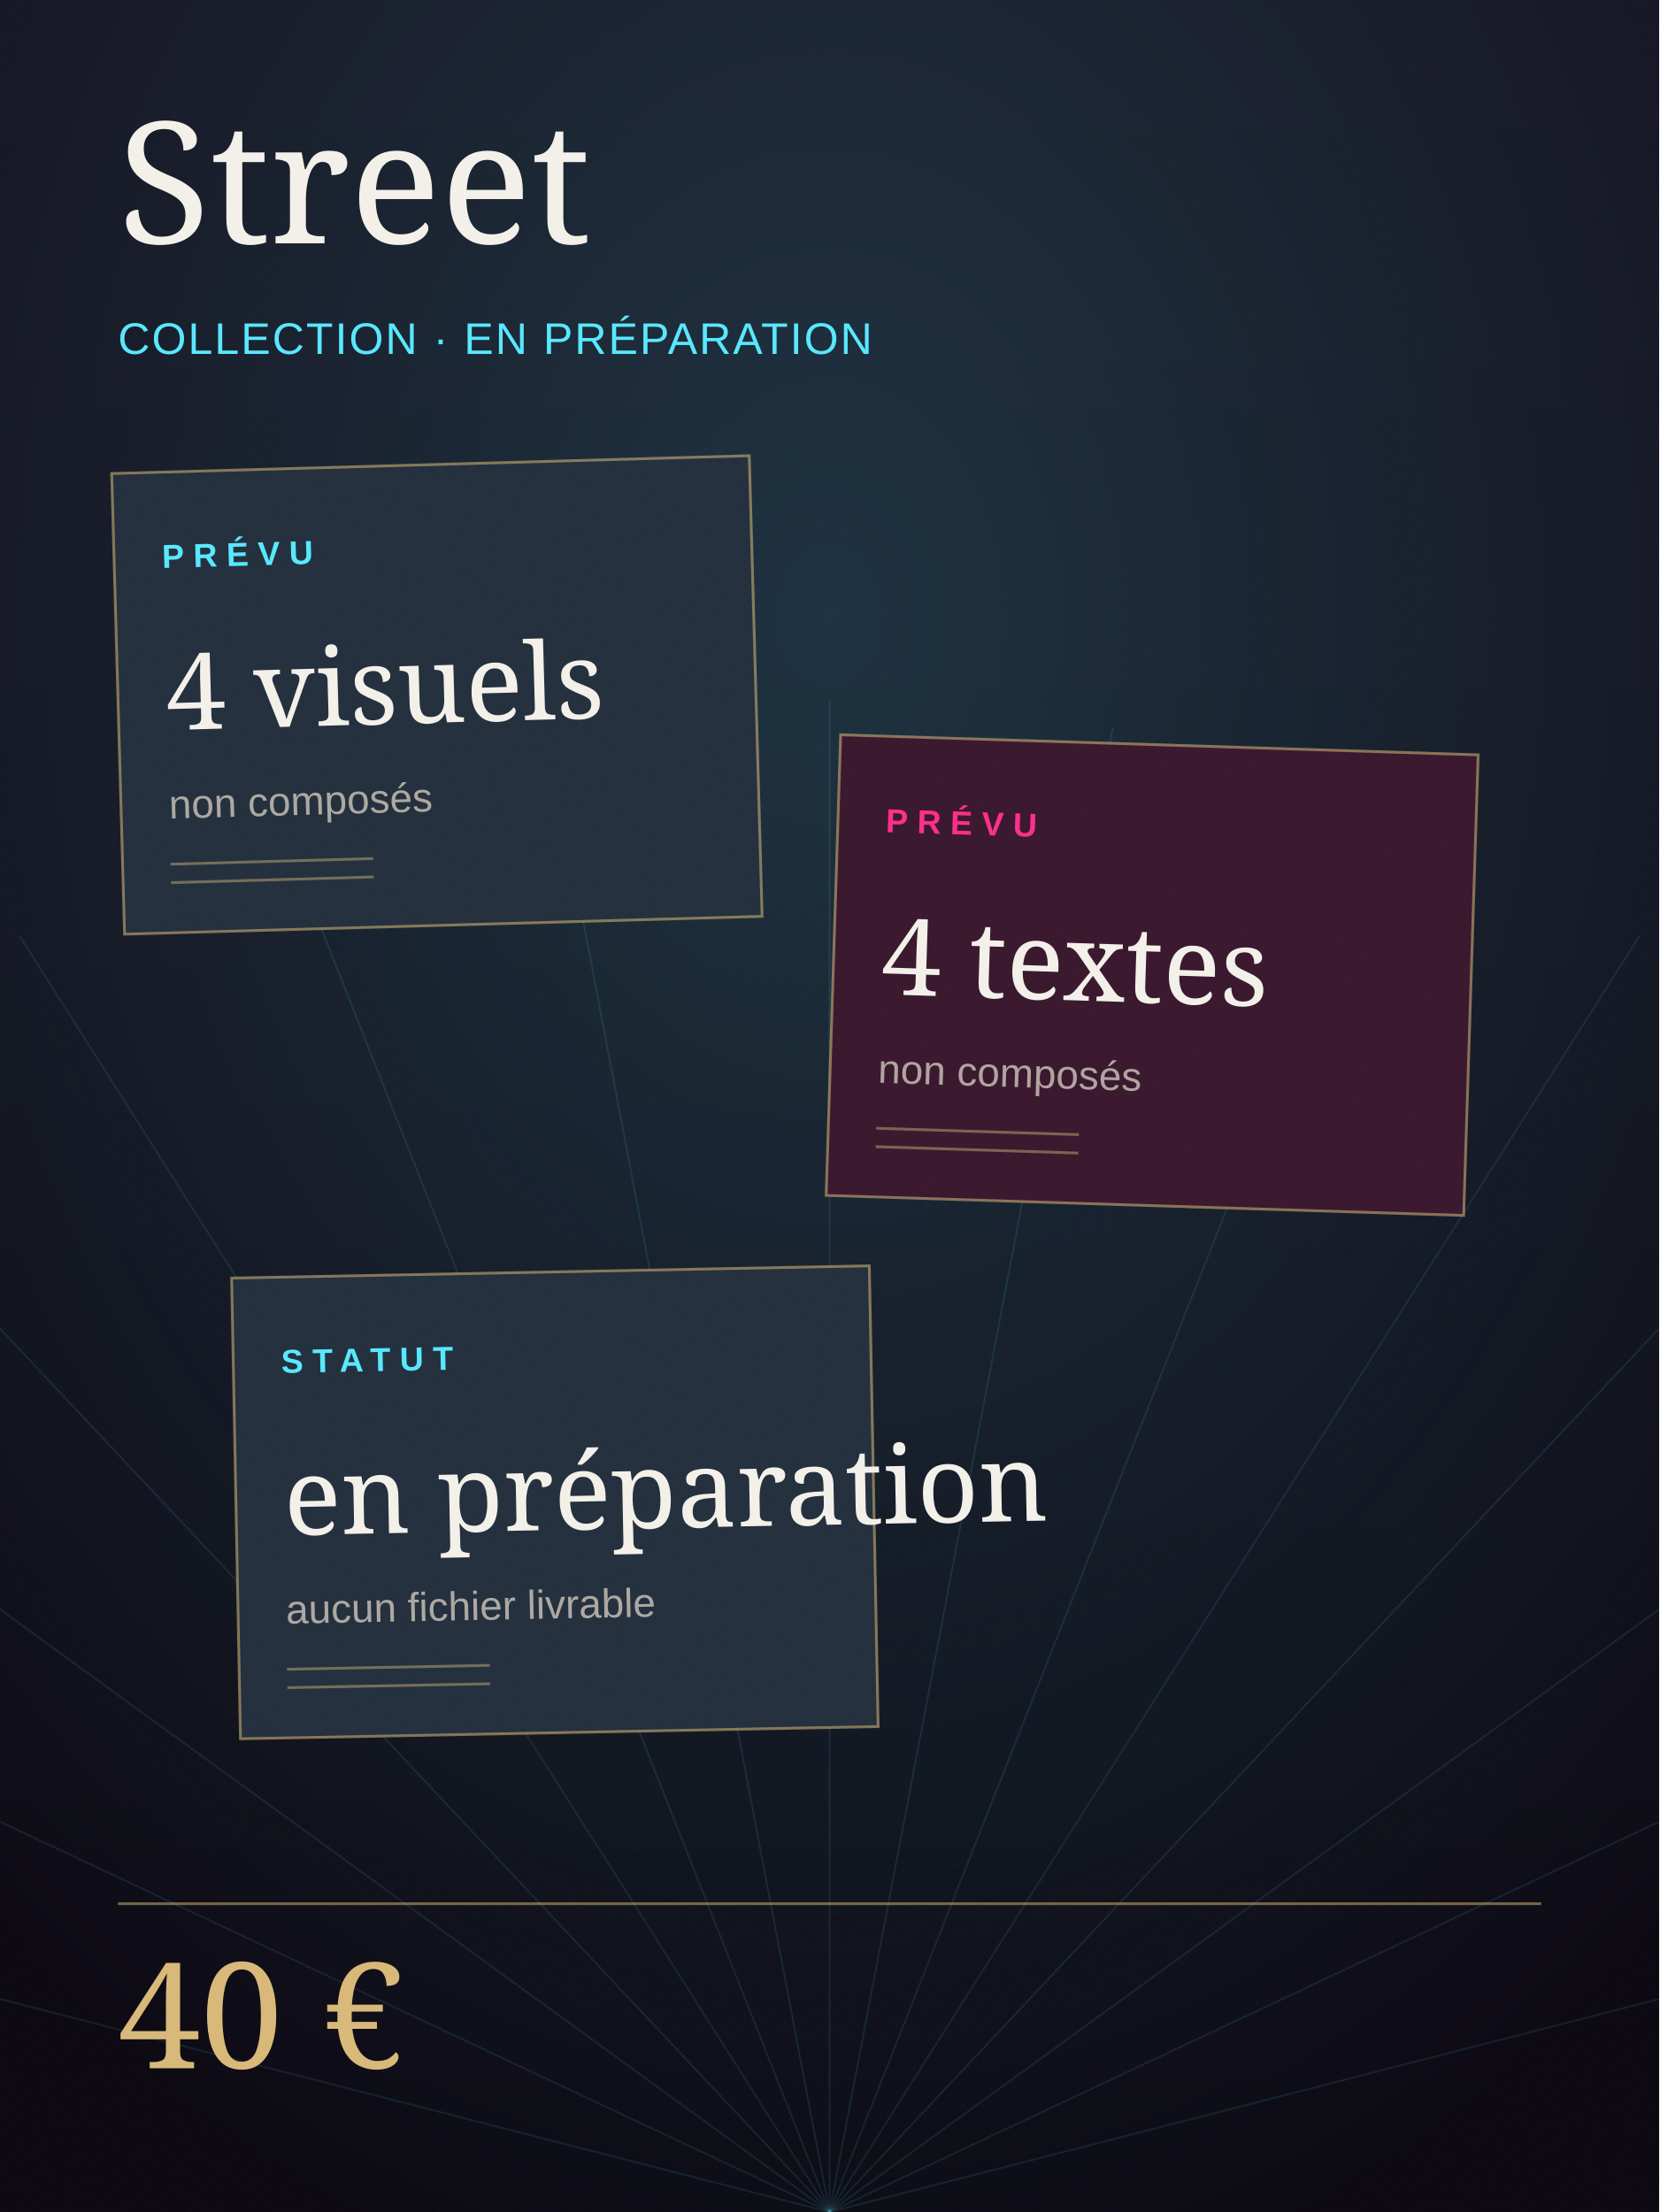
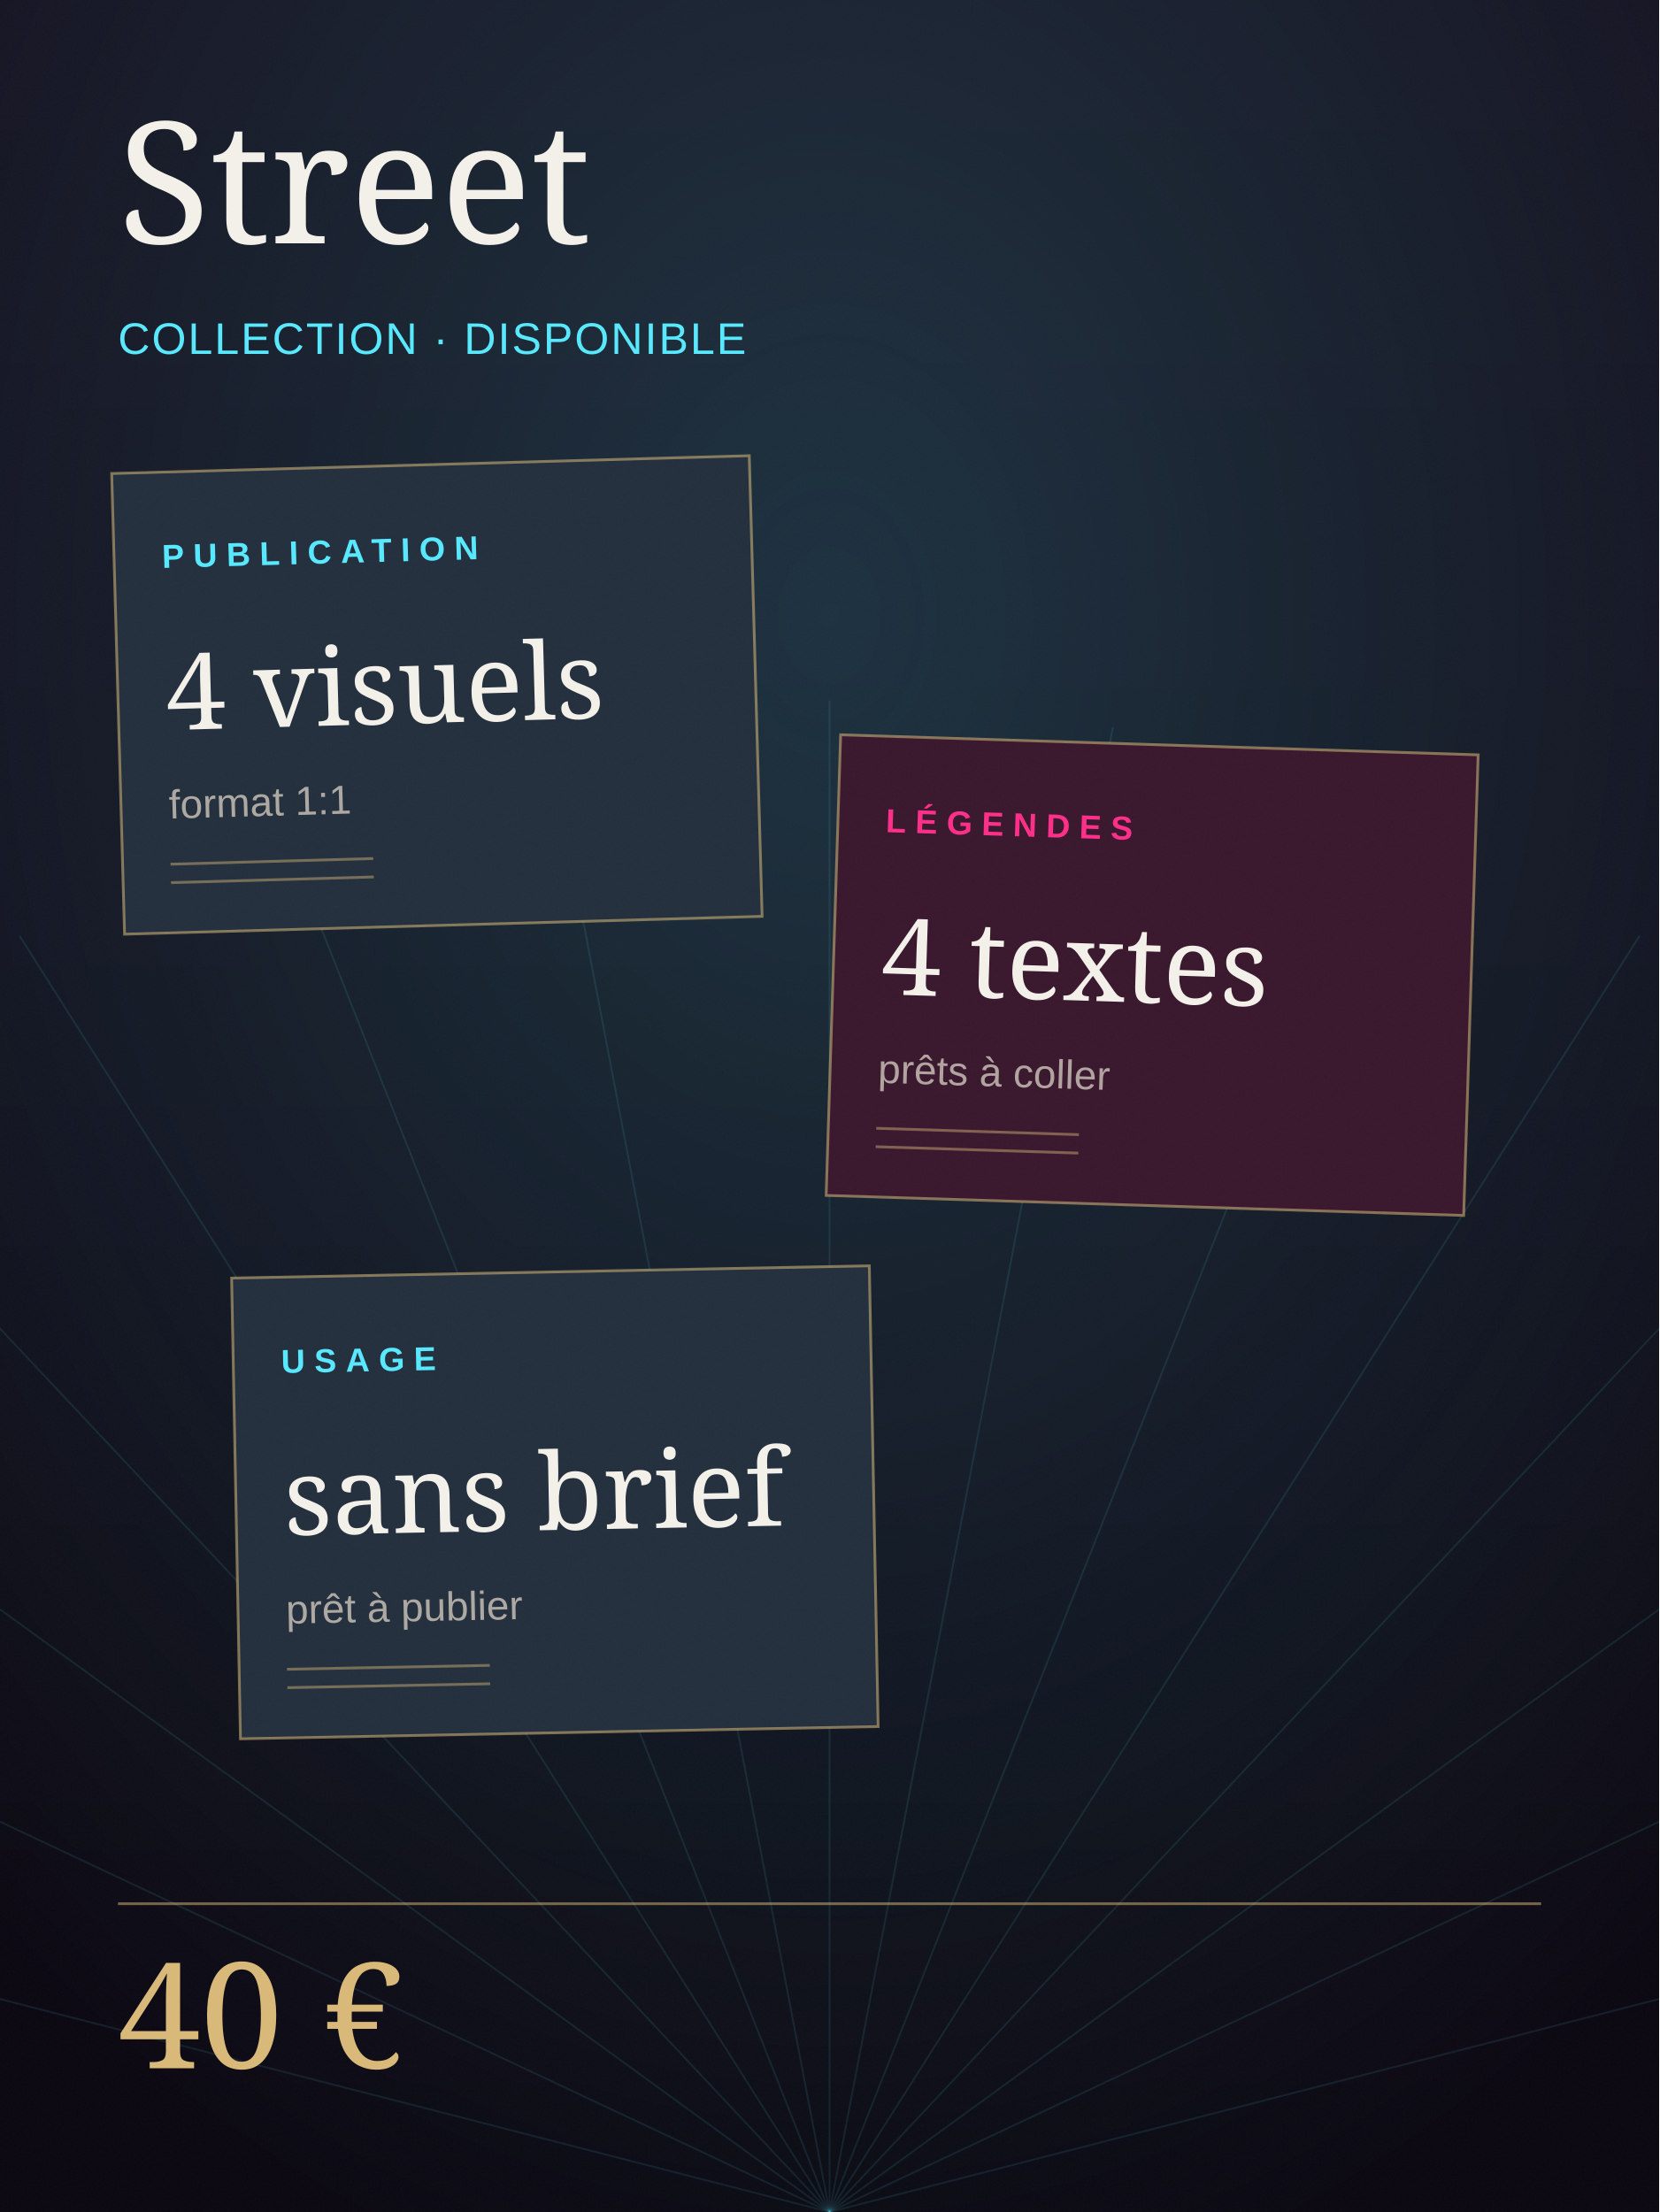
<svg xmlns="http://www.w3.org/2000/svg" viewBox="0 0 900 1200" width="900" height="1200" role="img" aria-label="Couverture Street — 40 €">
  <defs>
    <radialGradient id="halo-c-street" cx="50%" cy="28%" r="78%">
      <stop offset="0" stop-color="#57E9FF" stop-opacity=".40" />
      <stop offset="1" stop-color="#57E9FF" stop-opacity="0" />
    </radialGradient>
    <linearGradient id="fond-c-street" x1="0" y1="0" x2="0" y2="1">
      <stop offset="0" stop-color="#120A18" />
      <stop offset="1" stop-color="#0A0710" />
    </linearGradient>
    <filter id="grain-c-street">
      <feTurbulence type="fractalNoise" baseFrequency=".9" numOctaves="2" />
      <feColorMatrix type="saturate" values="0" />
      <feComponentTransfer>
        <feFuncA type="linear" slope=".055" />
      </feComponentTransfer>
    </filter>
  </defs>
  <rect width="900" height="1200" fill="url(#fond-c-street)" />
  <rect width="900" height="1200" fill="url(#halo-c-street)" opacity=".45" />
  <line x1="450" y1="1200" x2="-344.2" y2="996.1" stroke="#57E9FF" stroke-width="1" opacity="0.1" />
  <line x1="450" y1="1200" x2="-292.0" y2="850.9" stroke="#57E9FF" stroke-width="1" opacity="0.1" />
  <line x1="450" y1="1200" x2="-213.4" y2="718.0" stroke="#57E9FF" stroke-width="1" opacity="0.1" />
  <line x1="450" y1="1200" x2="-111.3" y2="602.2" stroke="#57E9FF" stroke-width="1" opacity="0.1" />
  <line x1="450" y1="1200" x2="10.6" y2="507.7" stroke="#57E9FF" stroke-width="1" opacity="0.1" />
  <line x1="450" y1="1200" x2="148.1" y2="437.6" stroke="#57E9FF" stroke-width="1" opacity="0.1" />
  <line x1="450" y1="1200" x2="296.3" y2="394.5" stroke="#57E9FF" stroke-width="1" opacity="0.1" />
  <line x1="450" y1="1200" x2="450.0" y2="380.0" stroke="#57E9FF" stroke-width="1" opacity="0.1" />
  <line x1="450" y1="1200" x2="603.7" y2="394.5" stroke="#57E9FF" stroke-width="1" opacity="0.1" />
  <line x1="450" y1="1200" x2="751.9" y2="437.6" stroke="#57E9FF" stroke-width="1" opacity="0.1" />
  <line x1="450" y1="1200" x2="889.4" y2="507.7" stroke="#57E9FF" stroke-width="1" opacity="0.1" />
  <line x1="450" y1="1200" x2="1011.3" y2="602.2" stroke="#57E9FF" stroke-width="1" opacity="0.1" />
  <line x1="450" y1="1200" x2="1113.4" y2="718.0" stroke="#57E9FF" stroke-width="1" opacity="0.1" />
  <line x1="450" y1="1200" x2="1192.0" y2="850.9" stroke="#57E9FF" stroke-width="1" opacity="0.1" />
  <line x1="450" y1="1200" x2="1244.2" y2="996.1" stroke="#57E9FF" stroke-width="1" opacity="0.1" />
  <text x="64" y="132" font-family="Bodoni Moda, Didot, Georgia, serif" font-size="92" fill="#F4F1EA">Street</text>
-   <text x="64" y="192" font-family="Archivo, Helvetica Neue, Arial, sans-serif" font-size="24" letter-spacing="1" fill="#57E9FF">COLLECTION · EN PRÉPARATION</text>
+   <text x="64" y="192" font-family="Archivo, Helvetica Neue, Arial, sans-serif" font-size="24" letter-spacing="1" fill="#57E9FF">COLLECTION · DISPONIBLE</text>
  <g transform="translate(64 252) rotate(-1.6 173 125)">
    <rect width="346" height="250" fill="#1B1320" />
    <rect width="346" height="250" fill="#57E9FF" opacity=".13" />
    <rect width="346" height="250" fill="none" stroke="#D9B978" stroke-width="1.5" opacity=".55" />
-     <text x="26" y="52" font-family="Archivo, Helvetica Neue, Arial, sans-serif" font-size="18" font-weight="600" letter-spacing="5" fill="#57E9FF">PRÉVU</text>
+     <text x="26" y="52" font-family="Archivo, Helvetica Neue, Arial, sans-serif" font-size="18" font-weight="600" letter-spacing="5" fill="#57E9FF">PUBLICATION</text>
    <text x="26" y="140" font-family="Bodoni Moda, Didot, Georgia, serif" font-size="58" fill="#F4F1EA">4 visuels</text>
-     <text x="26" y="188" font-family="Archivo, Helvetica Neue, Arial, sans-serif" font-size="22" fill="#CFC7BC" opacity=".8">non composés</text>
+     <text x="26" y="188" font-family="Archivo, Helvetica Neue, Arial, sans-serif" font-size="22" fill="#CFC7BC" opacity=".8">format 1:1</text>
    <rect x="26" y="212" width="110" height="1.5" fill="#D9B978" opacity="0.45" />
    <rect x="26" y="222" width="110" height="1.5" fill="#D9B978" opacity="0.45" />
  </g>
  <g transform="translate(452 404) rotate(1.8 173 125)">
    <rect width="346" height="250" fill="#1B1320" />
    <rect width="346" height="250" fill="#FF2E88" opacity=".13" />
    <rect width="346" height="250" fill="none" stroke="#D9B978" stroke-width="1.5" opacity=".55" />
-     <text x="26" y="52" font-family="Archivo, Helvetica Neue, Arial, sans-serif" font-size="18" font-weight="600" letter-spacing="5" fill="#FF2E88">PRÉVU</text>
+     <text x="26" y="52" font-family="Archivo, Helvetica Neue, Arial, sans-serif" font-size="18" font-weight="600" letter-spacing="5" fill="#FF2E88">LÉGENDES</text>
    <text x="26" y="140" font-family="Bodoni Moda, Didot, Georgia, serif" font-size="58" fill="#F4F1EA">4 textes</text>
-     <text x="26" y="188" font-family="Archivo, Helvetica Neue, Arial, sans-serif" font-size="22" fill="#CFC7BC" opacity=".8">non composés</text>
+     <text x="26" y="188" font-family="Archivo, Helvetica Neue, Arial, sans-serif" font-size="22" fill="#CFC7BC" opacity=".8">prêts à coller</text>
    <rect x="26" y="212" width="110" height="1.5" fill="#D9B978" opacity="0.45" />
    <rect x="26" y="222" width="110" height="1.5" fill="#D9B978" opacity="0.45" />
  </g>
  <g transform="translate(128 690) rotate(-1.1 173 125)">
    <rect width="346" height="250" fill="#1B1320" />
    <rect width="346" height="250" fill="#57E9FF" opacity=".13" />
    <rect width="346" height="250" fill="none" stroke="#D9B978" stroke-width="1.5" opacity=".55" />
-     <text x="26" y="52" font-family="Archivo, Helvetica Neue, Arial, sans-serif" font-size="18" font-weight="600" letter-spacing="5" fill="#57E9FF">STATUT</text>
-     <text x="26" y="140" font-family="Bodoni Moda, Didot, Georgia, serif" font-size="58" fill="#F4F1EA">en préparation</text>
-     <text x="26" y="188" font-family="Archivo, Helvetica Neue, Arial, sans-serif" font-size="22" fill="#CFC7BC" opacity=".8">aucun fichier livrable</text>
+     <text x="26" y="52" font-family="Archivo, Helvetica Neue, Arial, sans-serif" font-size="18" font-weight="600" letter-spacing="5" fill="#57E9FF">USAGE</text>
+     <text x="26" y="140" font-family="Bodoni Moda, Didot, Georgia, serif" font-size="58" fill="#F4F1EA">sans brief</text>
+     <text x="26" y="188" font-family="Archivo, Helvetica Neue, Arial, sans-serif" font-size="22" fill="#CFC7BC" opacity=".8">prêt à publier</text>
    <rect x="26" y="212" width="110" height="1.5" fill="#D9B978" opacity="0.45" />
    <rect x="26" y="222" width="110" height="1.5" fill="#D9B978" opacity="0.45" />
  </g>
  <rect x="64" y="1032" width="772" height="1.5" fill="#D9B978" opacity=".5" />
  <text x="64" y="1122" font-family="Bodoni Moda, Didot, Georgia, serif" font-size="80" fill="#D9B978">40 €</text>
  <rect width="900" height="1200" filter="url(#grain-c-street)" opacity=".55" />
</svg>
